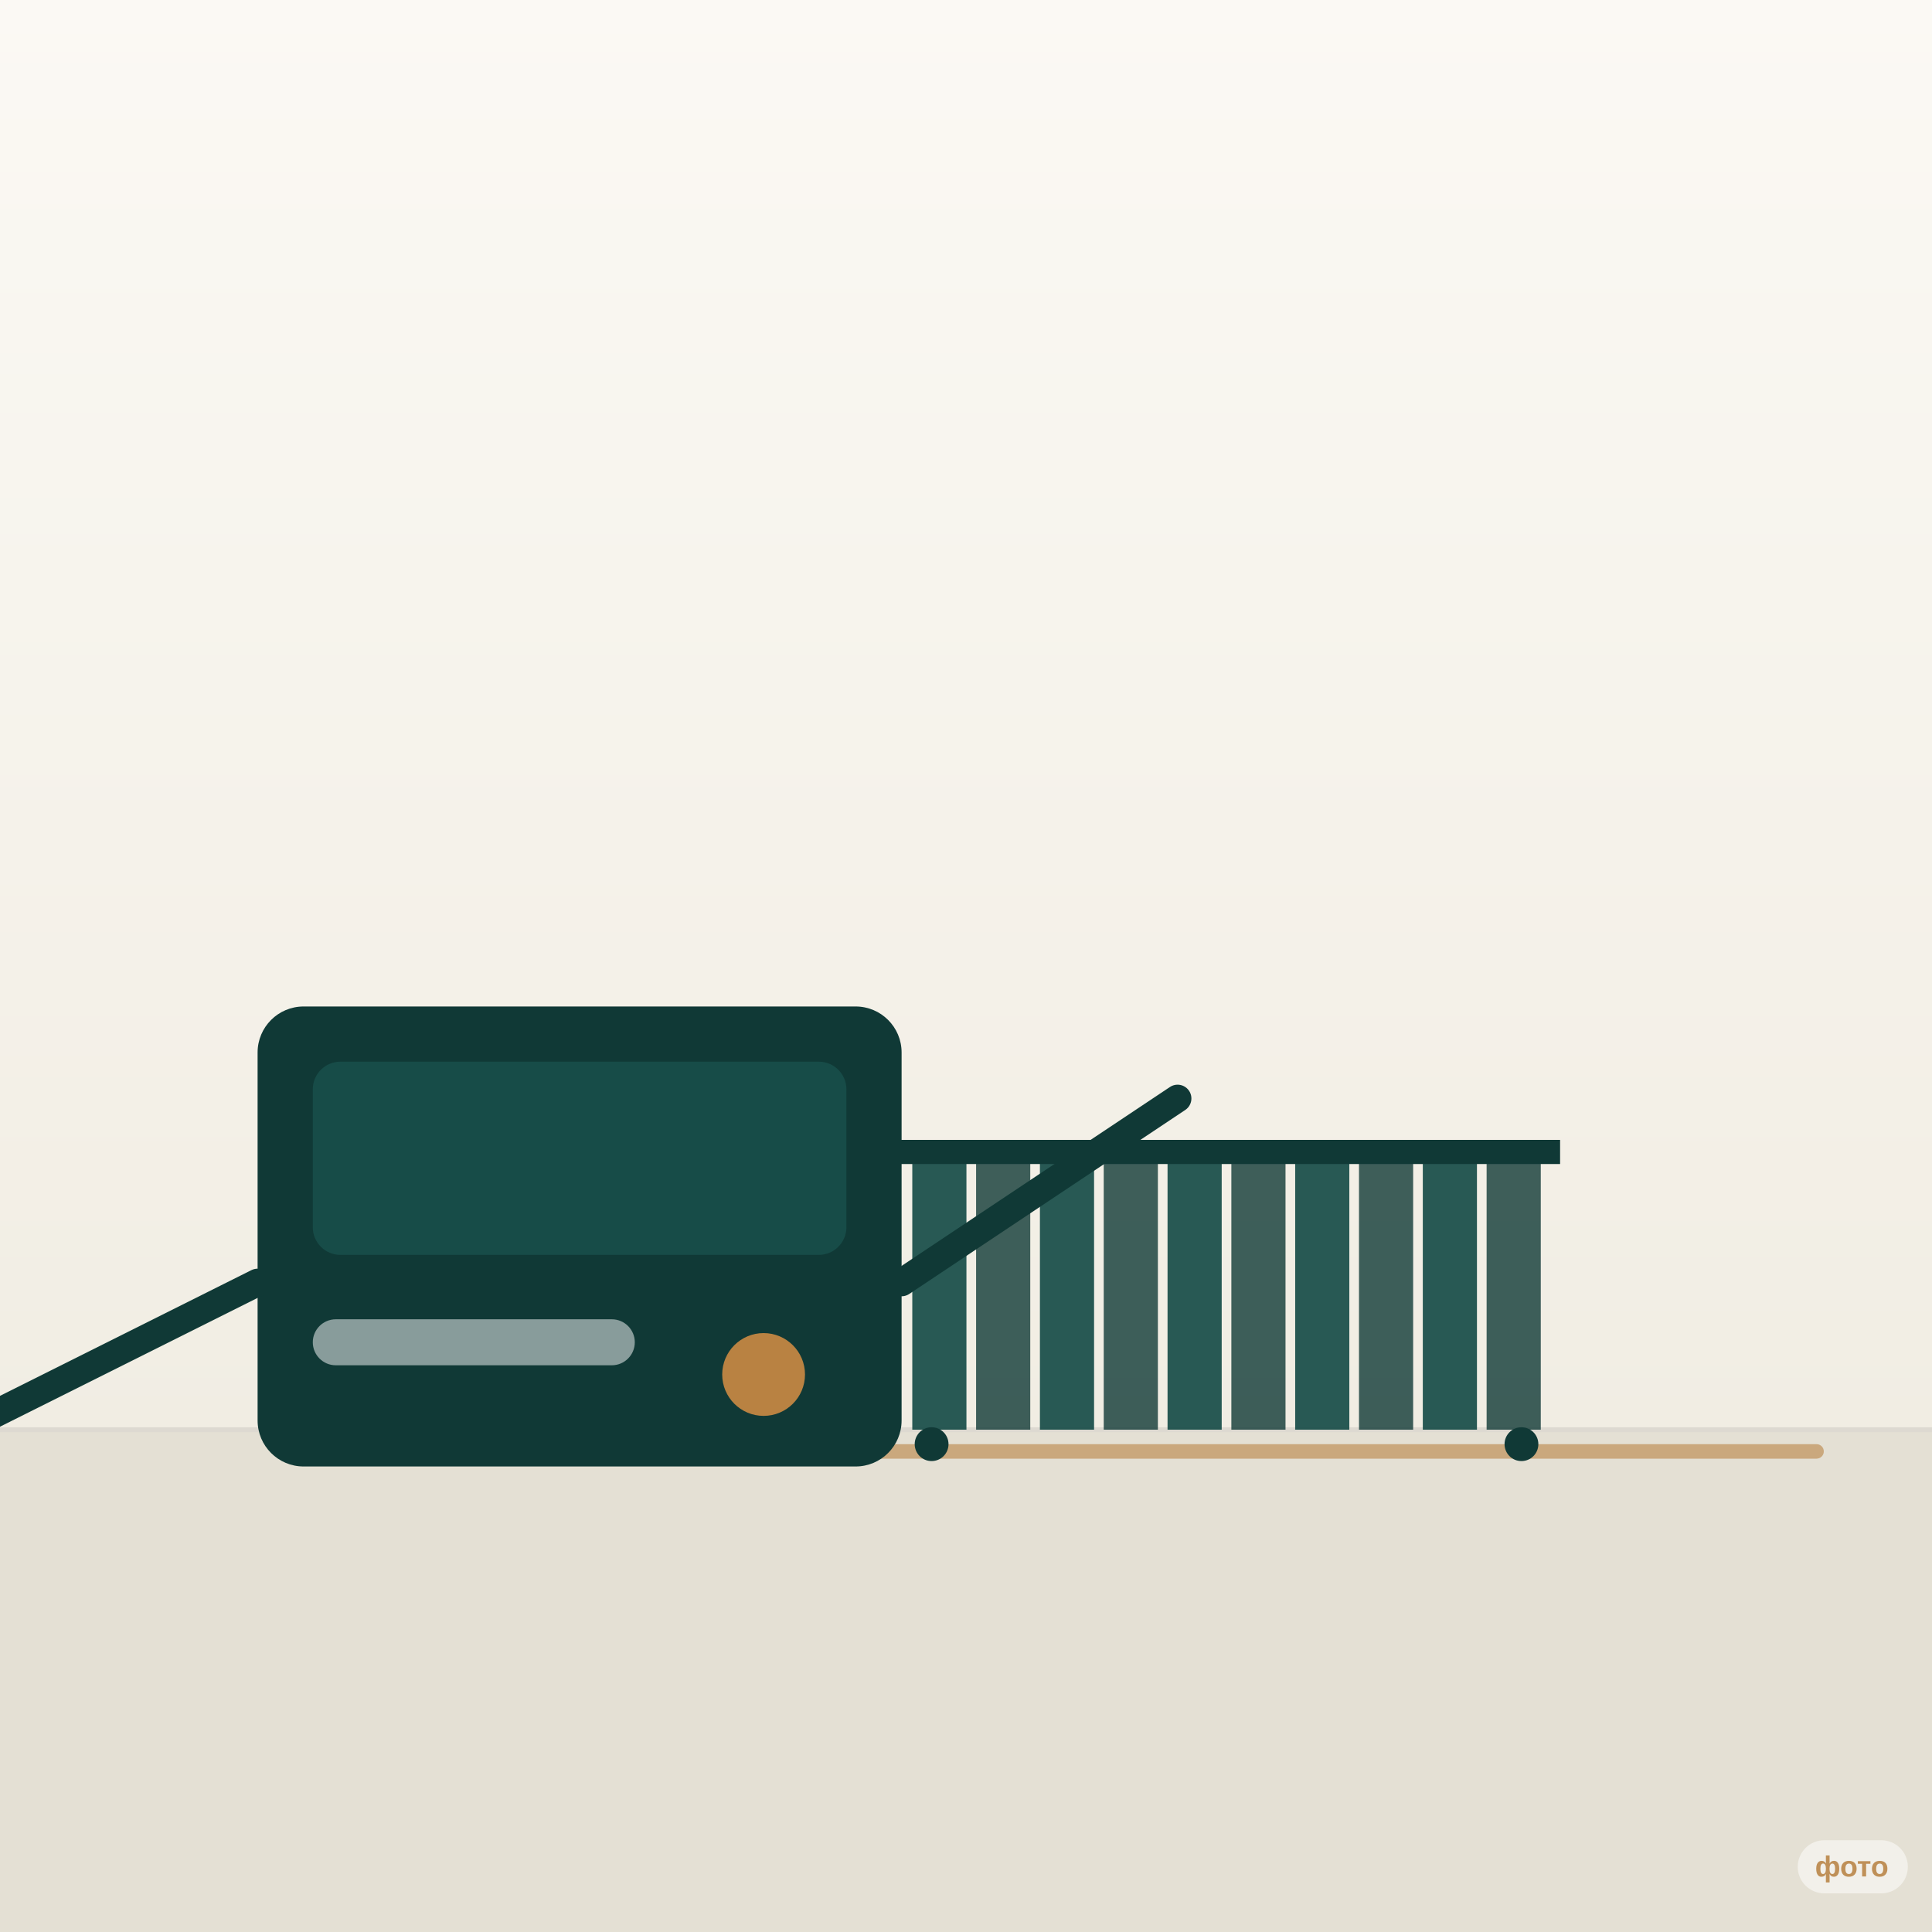
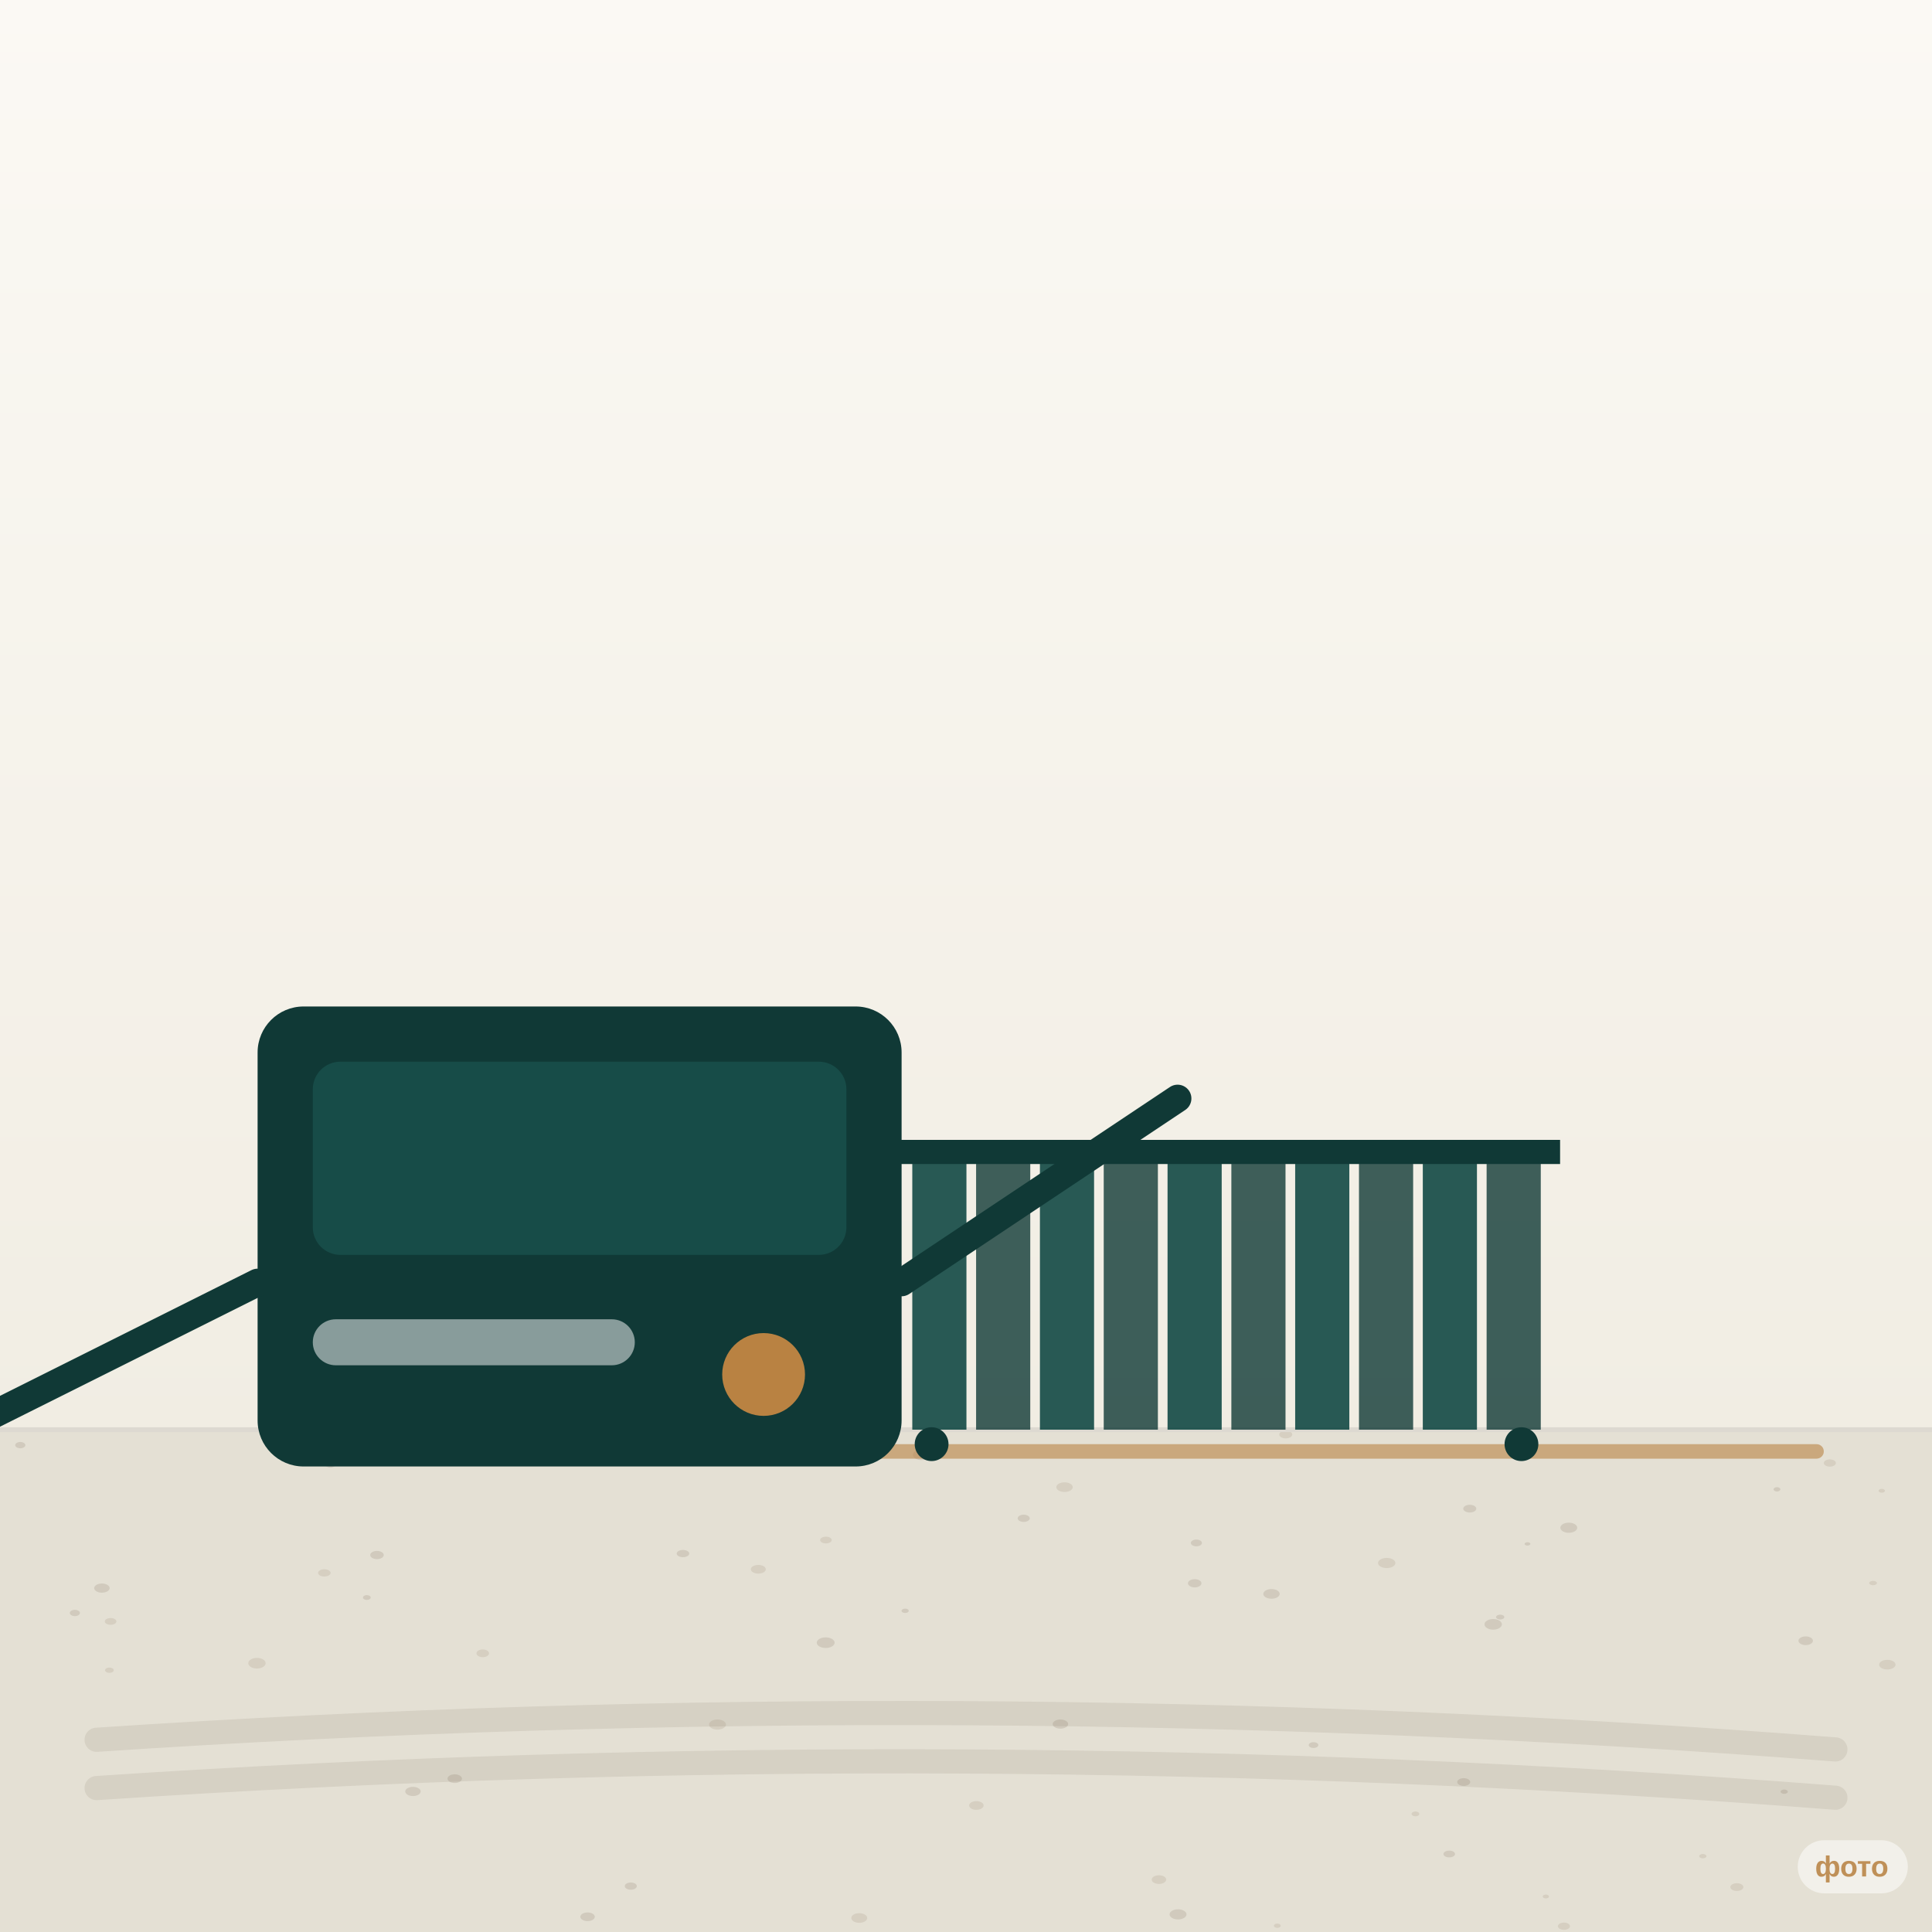
<svg xmlns="http://www.w3.org/2000/svg" width="800" height="800" viewBox="0 0 800 800" role="img">
  <defs>
    <linearGradient id="bg" x1="0" y1="0" x2="0" y2="1">
      <stop offset="0" stop-color="#F8F6F1" />
      <stop offset="1" stop-color="#ECE7DC" />
    </linearGradient>
    <linearGradient id="sky" x1="0" y1="0" x2="0" y2="1">
      <stop offset="0" stop-color="#FBF9F4" />
      <stop offset="1" stop-color="#F1EDE3" />
    </linearGradient>
+     <linearGradient id="duskSky" x1="0" y1="0" x2="0" y2="1">
+       <stop offset="0" stop-color="#1B2422" />
+       <stop offset="1" stop-color="#2C3A34" />
+     </linearGradient>
+     <radialGradient id="workLight" cx="50%" cy="30%" r="70%">
+       <stop offset="0" stop-color="#B98242" stop-opacity="0.35" />
+       <stop offset="1" stop-color="#B98242" stop-opacity="0" />
+     </radialGradient>
  </defs>
  <rect width="800" height="800" fill="url(#bg)" />
  <rect width="800" height="592" fill="url(#sky)" />
  <rect x="0" y="592" width="800" height="208" fill="#E4E0D4" />
+   <g opacity="0.1" stroke="#54432E" stroke-width="10" fill="none" stroke-linecap="round">
+     <path d="M 40 720.4 Q 400 696.4 760 724.4" />
+     <path d="M 40 740.4 Q 400 716.4 760 744.4" />
+   </g>
+   <ellipse cx="747.7" cy="679.4" rx="3.0" ry="1.8" fill="#54432E" opacity="0.14" />
+   <ellipse cx="781.5" cy="689.3" rx="3.4" ry="2.0" fill="#7A6449" opacity="0.14" />
+   <ellipse cx="8.4" cy="598.4" rx="2.1" ry="1.3" fill="#54432E" opacity="0.14" />
+   <ellipse cx="381.6" cy="602.4" rx="3.6" ry="2.2" fill="#54432E" opacity="0.14" />
+   <ellipse cx="586.1" cy="751.1" rx="1.6" ry="1.0" fill="#7A6449" opacity="0.14" />
+   <ellipse cx="440.8" cy="615.8" rx="3.4" ry="2.0" fill="#7A6449" opacity="0.14" />
+   <ellipse cx="618.3" cy="672.6" rx="3.6" ry="2.2" fill="#54432E" opacity="0.14" />
+   <ellipse cx="297.1" cy="714.1" rx="3.5" ry="2.1" fill="#7A6449" opacity="0.14" />
+   <ellipse cx="600.1" cy="767.7" rx="2.4" ry="1.4" fill="#54432E" opacity="0.14" />
+   <ellipse cx="106.4" cy="688.7" rx="3.6" ry="2.2" fill="#7A6449" opacity="0.14" />
+   <ellipse cx="342.0" cy="637.7" rx="2.4" ry="1.4" fill="#7A6449" opacity="0.14" />
+   <ellipse cx="479.9" cy="778.3" rx="3.0" ry="1.8" fill="#7A6449" opacity="0.14" />
+   <ellipse cx="719.2" cy="781.4" rx="2.7" ry="1.6" fill="#7A6449" opacity="0.14" />
+   <ellipse cx="649.6" cy="632.6" rx="3.5" ry="2.1" fill="#54432E" opacity="0.14" />
+   <ellipse cx="314.0" cy="649.8" rx="3.1" ry="1.8" fill="#7A6449" opacity="0.14" />
+   <ellipse cx="151.9" cy="661.5" rx="1.6" ry="1.0" fill="#54432E" opacity="0.14" />
+   <ellipse cx="608.6" cy="624.7" rx="2.7" ry="1.6" fill="#54432E" opacity="0.14" />
+   <ellipse cx="621.2" cy="669.6" rx="1.7" ry="1.0" fill="#54432E" opacity="0.14" />
+   <ellipse cx="494.7" cy="655.6" rx="2.8" ry="1.7" fill="#54432E" opacity="0.14" />
+   <ellipse cx="775.6" cy="655.5" rx="1.6" ry="0.9" fill="#7A6449" opacity="0.14" />
+   <ellipse cx="632.5" cy="639.3" rx="1.2" ry="0.7" fill="#54432E" opacity="0.14" />
+   <ellipse cx="282.8" cy="643.3" rx="2.6" ry="1.5" fill="#54432E" opacity="0.14" />
+   <ellipse cx="574.2" cy="647.2" rx="3.6" ry="2.1" fill="#7A6449" opacity="0.14" />
+   <ellipse cx="188.3" cy="736.5" rx="3.0" ry="1.8" fill="#54432E" opacity="0.14" />
+   <ellipse cx="355.8" cy="794.2" rx="3.3" ry="2.0" fill="#7A6449" opacity="0.14" />
+   <ellipse cx="705.1" cy="768.6" rx="1.5" ry="0.9" fill="#7A6449" opacity="0.14" />
+   <ellipse cx="779.2" cy="617.3" rx="1.3" ry="0.8" fill="#7A6449" opacity="0.14" />
+   <ellipse cx="439.1" cy="713.9" rx="3.2" ry="1.9" fill="#54432E" opacity="0.14" />
+   <ellipse cx="487.8" cy="792.7" rx="3.5" ry="2.1" fill="#54432E" opacity="0.14" />
+   <ellipse cx="647.6" cy="797.6" rx="2.5" ry="1.5" fill="#7A6449" opacity="0.14" />
+   <ellipse cx="423.9" cy="628.7" rx="2.5" ry="1.5" fill="#54432E" opacity="0.14" />
+   <ellipse cx="45.3" cy="691.6" rx="1.8" ry="1.1" fill="#7A6449" opacity="0.14" />
+   <ellipse cx="45.8" cy="671.4" rx="2.4" ry="1.4" fill="#7A6449" opacity="0.14" />
+   <ellipse cx="532.4" cy="594.0" rx="2.7" ry="1.6" fill="#7A6449" opacity="0.14" />
+   <ellipse cx="404.3" cy="747.6" rx="3.0" ry="1.8" fill="#7A6449" opacity="0.14" />
+   <ellipse cx="543.9" cy="722.6" rx="2.0" ry="1.2" fill="#54432E" opacity="0.14" />
+   <ellipse cx="136.8" cy="606.4" rx="2.1" ry="1.3" fill="#54432E" opacity="0.14" />
+   <ellipse cx="606.1" cy="737.9" rx="2.7" ry="1.6" fill="#54432E" opacity="0.14" />
+   <ellipse cx="757.7" cy="605.8" rx="2.5" ry="1.5" fill="#7A6449" opacity="0.14" />
+   <ellipse cx="31.0" cy="667.9" rx="2.1" ry="1.3" fill="#54432E" opacity="0.14" />
+   <ellipse cx="243.3" cy="793.7" rx="3.0" ry="1.8" fill="#54432E" opacity="0.14" />
+   <ellipse cx="134.3" cy="651.3" rx="2.6" ry="1.5" fill="#7A6449" opacity="0.14" />
+   <ellipse cx="42.2" cy="657.6" rx="3.2" ry="1.9" fill="#54432E" opacity="0.14" />
+   <ellipse cx="528.9" cy="797.4" rx="1.4" ry="0.9" fill="#7A6449" opacity="0.14" />
+   <ellipse cx="261.2" cy="781.0" rx="2.5" ry="1.5" fill="#54432E" opacity="0.14" />
+   <ellipse cx="341.9" cy="680.2" rx="3.7" ry="2.2" fill="#54432E" opacity="0.14" />
+   <ellipse cx="171.0" cy="741.8" rx="3.2" ry="1.9" fill="#54432E" opacity="0.14" />
+   <ellipse cx="199.9" cy="684.6" rx="2.6" ry="1.6" fill="#7A6449" opacity="0.14" />
+   <ellipse cx="374.8" cy="667.0" rx="1.5" ry="0.9" fill="#54432E" opacity="0.14" />
+   <ellipse cx="640.1" cy="785.3" rx="1.3" ry="0.8" fill="#7A6449" opacity="0.14" />
+   <ellipse cx="156.1" cy="643.9" rx="2.8" ry="1.7" fill="#54432E" opacity="0.14" />
+   <ellipse cx="526.5" cy="660.0" rx="3.4" ry="2.0" fill="#54432E" opacity="0.14" />
+   <ellipse cx="495.4" cy="638.9" rx="2.3" ry="1.4" fill="#54432E" opacity="0.14" />
+   <ellipse cx="735.8" cy="616.7" rx="1.4" ry="0.9" fill="#54432E" opacity="0.14" />
+   <ellipse cx="738.8" cy="741.9" rx="1.5" ry="0.9" fill="#54432E" opacity="0.14" />
  <line x1="0" y1="592" x2="800" y2="592" stroke="#DDD9D1" stroke-width="2" />
  <g>
    <rect x="236.8" y="598" width="518.4" height="6" rx="3" fill="#B98242" opacity="0.6" />
    <rect x="377.76" y="480" width="22.424" height="112" fill="#174C48" opacity="0.92" />
    <rect x="404.184" y="480" width="22.424" height="112" fill="#103936" opacity="0.8" />
    <rect x="430.608" y="480" width="22.424" height="112" fill="#174C48" opacity="0.92" />
    <rect x="457.032" y="480" width="22.424" height="112" fill="#103936" opacity="0.8" />
    <rect x="483.456" y="480" width="22.424" height="112" fill="#174C48" opacity="0.92" />
    <rect x="509.88" y="480" width="22.424" height="112" fill="#103936" opacity="0.8" />
    <rect x="536.304" y="480" width="22.424" height="112" fill="#174C48" opacity="0.92" />
    <rect x="562.728" y="480" width="22.424" height="112" fill="#103936" opacity="0.8" />
    <rect x="589.152" y="480" width="22.424" height="112" fill="#174C48" opacity="0.92" />
    <rect x="615.576" y="480" width="22.424" height="112" fill="#103936" opacity="0.8" />
    <rect x="369.76" y="472" width="276.24" height="10" fill="#103936" />
    <circle cx="385.76" cy="598" r="7" fill="#103936" />
    <circle cx="630" cy="598" r="7" fill="#103936" />
  </g>
  <g transform="translate(240 512) scale(1.904762)">
    <rect x="-70" y="-50" width="140" height="100" rx="10" fill="#103936" />
    <rect x="-58" y="-38" width="116" height="42" rx="6" fill="#174C48" />
    <circle cx="40" cy="30" r="9" fill="#B98242" />
    <rect x="-58" y="18" width="70" height="10" rx="5" fill="#ffffff" opacity="0.5" />
    <line x1="70" y1="10" x2="130" y2="-30" stroke="#103936" stroke-width="6" stroke-linecap="round" />
    <line x1="-70" y1="10" x2="-130" y2="40" stroke="#103936" stroke-width="6" stroke-linecap="round" />
  </g>
  <g opacity="0.85">
    <rect x="744.4" y="762" width="45.6" height="22" rx="11" fill="#ffffff" opacity="0.6" />
    <text x="782" y="777" text-anchor="end" font-family="Arial, sans-serif" font-size="12" fill="#B98242" font-weight="600">фото</text>
  </g>
</svg>
